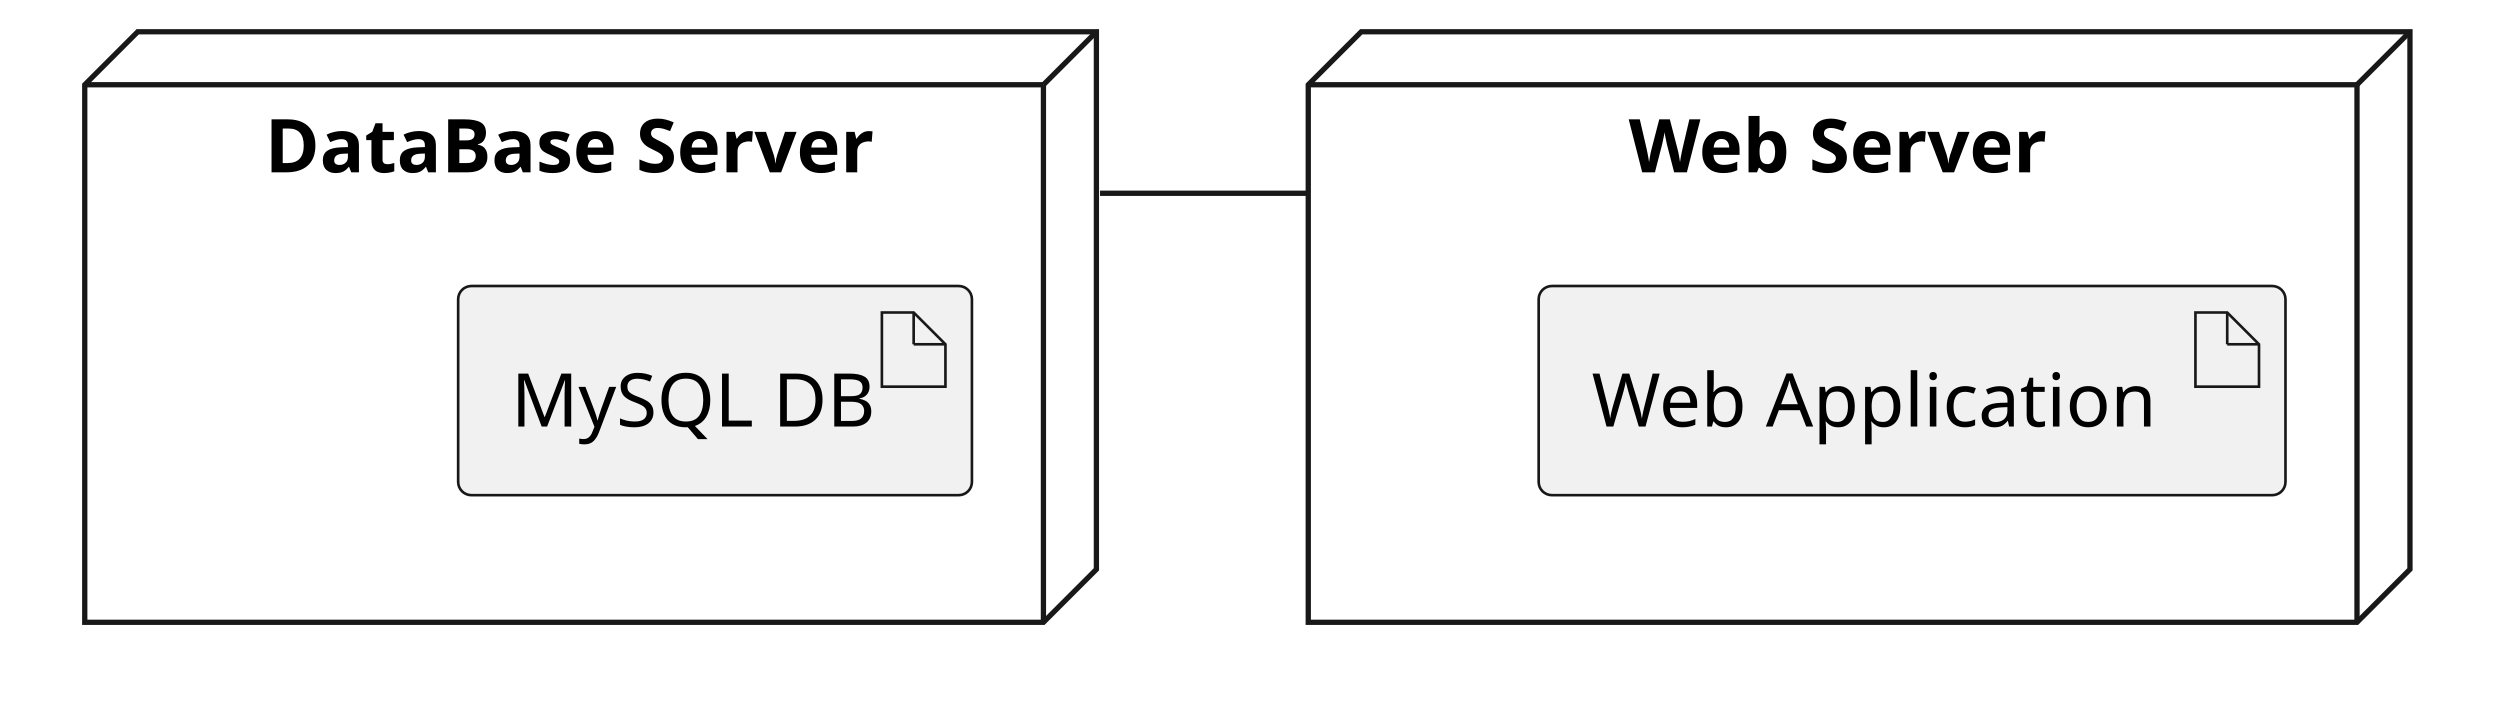
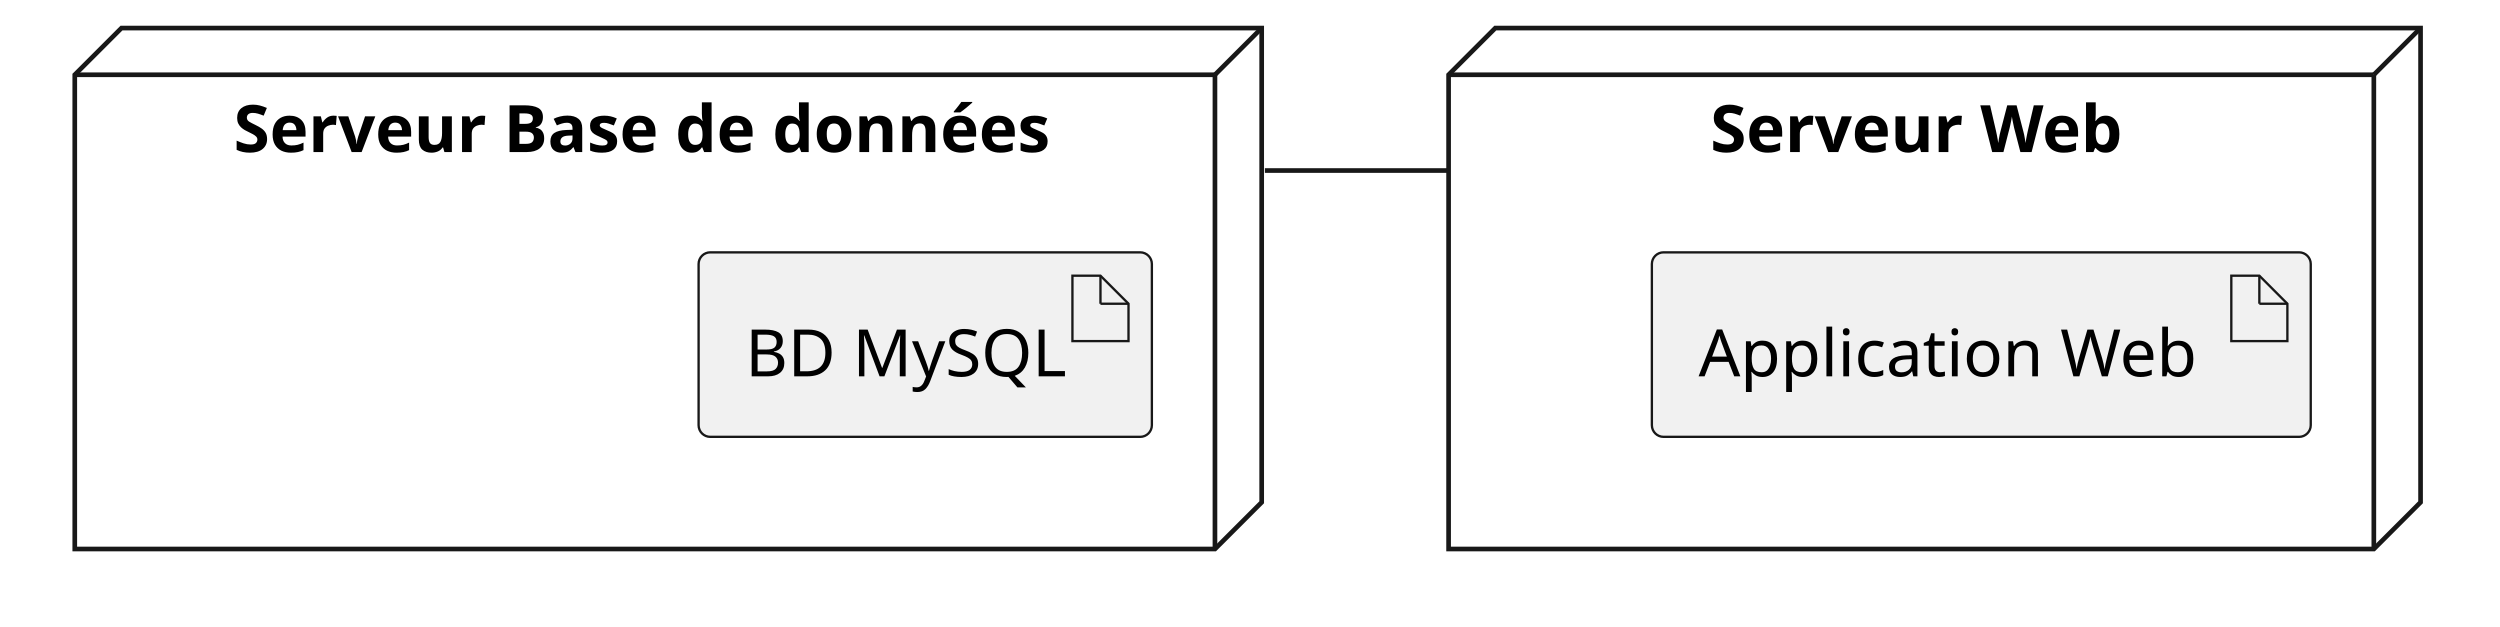
- <svg xmlns="http://www.w3.org/2000/svg" contentStyleType="text/css" height="134px" preserveAspectRatio="none" style="width:472px;height:134px;background:#00000000;" version="1.1" viewBox="0 0 472 134" width="472px" zoomAndPan="magnify">
+ <svg xmlns="http://www.w3.org/2000/svg" contentStyleType="text/css" height="134px" preserveAspectRatio="none" style="width:535px;height:134px;background:#00000000;" version="1.1" viewBox="0 0 535 134" width="535px" zoomAndPan="magnify">
  <defs />
  <g>
    <g id="cluster_DB">
-       <polygon fill="none" points="16,16,26,6,207,6,207,107.49,197,117.49,16,117.49,16,16" style="stroke:#181818;stroke-width:1.0;" />
-       <line style="stroke:#181818;stroke-width:1.0;" x1="197" x2="207" y1="16" y2="6" />
-       <line style="stroke:#181818;stroke-width:1.0;" x1="16" x2="197" y1="16" y2="16" />
-       <line style="stroke:#181818;stroke-width:1.0;" x1="197" x2="197" y1="16" y2="117.49" />
-       <text fill="#000000" font-family="sans-serif" font-size="14" font-weight="bold" lengthAdjust="spacing" textLength="115" x="50" y="32.535">DataBase Server</text>
+       <polygon fill="none" points="16,16,26,6,270,6,270,107.49,260,117.49,16,117.49,16,16" style="stroke:#181818;stroke-width:1.0;" />
+       <line style="stroke:#181818;stroke-width:1.0;" x1="260" x2="270" y1="16" y2="6" />
+       <line style="stroke:#181818;stroke-width:1.0;" x1="16" x2="260" y1="16" y2="16" />
+       <line style="stroke:#181818;stroke-width:1.0;" x1="260" x2="260" y1="16" y2="117.49" />
+       <text fill="#000000" font-family="sans-serif" font-size="14" font-weight="bold" lengthAdjust="spacing" textLength="178" x="50" y="32.535">Serveur Base de données</text>
    </g>
    <g id="cluster_webServer">
-       <polygon fill="none" points="247,16,257,6,455,6,455,107.49,445,117.49,247,117.49,247,16" style="stroke:#181818;stroke-width:1.0;" />
-       <line style="stroke:#181818;stroke-width:1.0;" x1="445" x2="455" y1="16" y2="6" />
-       <line style="stroke:#181818;stroke-width:1.0;" x1="247" x2="445" y1="16" y2="16" />
-       <line style="stroke:#181818;stroke-width:1.0;" x1="445" x2="445" y1="16" y2="117.49" />
-       <text fill="#000000" font-family="sans-serif" font-size="14" font-weight="bold" lengthAdjust="spacing" textLength="79" x="307.5" y="32.535">Web Server</text>
+       <polygon fill="none" points="310,16,320,6,518,6,518,107.49,508,117.49,310,117.49,310,16" style="stroke:#181818;stroke-width:1.0;" />
+       <line style="stroke:#181818;stroke-width:1.0;" x1="508" x2="518" y1="16" y2="6" />
+       <line style="stroke:#181818;stroke-width:1.0;" x1="310" x2="508" y1="16" y2="16" />
+       <line style="stroke:#181818;stroke-width:1.0;" x1="508" x2="508" y1="16" y2="117.49" />
+       <text fill="#000000" font-family="sans-serif" font-size="14" font-weight="bold" lengthAdjust="spacing" textLength="88" x="366" y="32.535">Serveur Web</text>
    </g>
-     <g id="elem_MySQL DB">
-       <rect fill="#F1F1F1" height="39.488" rx="2.5" ry="2.5" style="stroke:#181818;stroke-width:0.5;" width="97" x="86.5" y="54" />
-       <polygon fill="#F1F1F1" points="166.5,59,166.5,73,178.5,73,178.5,65,172.5,59,166.5,59" style="stroke:#181818;stroke-width:0.5;" />
-       <line style="stroke:#181818;stroke-width:0.5;" x1="172.5" x2="172.5" y1="59" y2="65" />
-       <line style="stroke:#181818;stroke-width:0.5;" x1="178.5" x2="172.5" y1="65" y2="65" />
-       <text fill="#000000" font-family="sans-serif" font-size="14" lengthAdjust="spacing" textLength="67" x="96.5" y="80.535">MySQL DB</text>
+     <g id="elem_BD MySQL">
+       <rect fill="#F1F1F1" height="39.488" rx="2.5" ry="2.5" style="stroke:#181818;stroke-width:0.5;" width="97" x="149.5" y="54" />
+       <polygon fill="#F1F1F1" points="229.5,59,229.5,73,241.5,73,241.5,65,235.5,59,229.5,59" style="stroke:#181818;stroke-width:0.5;" />
+       <line style="stroke:#181818;stroke-width:0.5;" x1="235.5" x2="235.5" y1="59" y2="65" />
+       <line style="stroke:#181818;stroke-width:0.5;" x1="241.5" x2="235.5" y1="65" y2="65" />
+       <text fill="#000000" font-family="sans-serif" font-size="14" lengthAdjust="spacing" textLength="67" x="159.5" y="80.535">BD MySQL</text>
    </g>
-     <g id="elem_Web Application">
-       <rect fill="#F1F1F1" height="39.488" rx="2.5" ry="2.5" style="stroke:#181818;stroke-width:0.5;" width="141" x="290.5" y="54" />
-       <polygon fill="#F1F1F1" points="414.5,59,414.5,73,426.5,73,426.5,65,420.5,59,414.5,59" style="stroke:#181818;stroke-width:0.5;" />
-       <line style="stroke:#181818;stroke-width:0.5;" x1="420.5" x2="420.5" y1="59" y2="65" />
-       <line style="stroke:#181818;stroke-width:0.5;" x1="426.5" x2="420.5" y1="65" y2="65" />
-       <text fill="#000000" font-family="sans-serif" font-size="14" lengthAdjust="spacing" textLength="111" x="300.5" y="80.535">Web Application</text>
+     <g id="elem_Application Web">
+       <rect fill="#F1F1F1" height="39.488" rx="2.5" ry="2.5" style="stroke:#181818;stroke-width:0.5;" width="141" x="353.5" y="54" />
+       <polygon fill="#F1F1F1" points="477.5,59,477.5,73,489.5,73,489.5,65,483.5,59,477.5,59" style="stroke:#181818;stroke-width:0.5;" />
+       <line style="stroke:#181818;stroke-width:0.5;" x1="483.5" x2="483.5" y1="59" y2="65" />
+       <line style="stroke:#181818;stroke-width:0.5;" x1="489.5" x2="483.5" y1="65" y2="65" />
+       <text fill="#000000" font-family="sans-serif" font-size="14" lengthAdjust="spacing" textLength="111" x="363.5" y="80.535">Application Web</text>
    </g>
    <g id="link_DB_webServer">
-       <path d="M207.685,36.49 C213.164,36.49 218.344,36.49 223.125,36.49 C232.688,36.49 240.656,36.49 246.234,36.49 C246.409,36.49 246.581,36.49 246.75,36.49 C246.793,36.49 246.835,36.49 246.877,36.49 " fill="none" id="DB-webServer" style="stroke:#181818;stroke-width:1.0;" />
+       <path d="M270.685,36.49 C276.164,36.49 281.344,36.49 286.125,36.49 C295.688,36.49 303.656,36.49 309.234,36.49 C309.409,36.49 309.581,36.49 309.75,36.49 C309.793,36.49 309.835,36.49 309.877,36.49 " fill="none" id="DB-webServer" style="stroke:#181818;stroke-width:1.0;" />
    </g>
  </g>
</svg>
